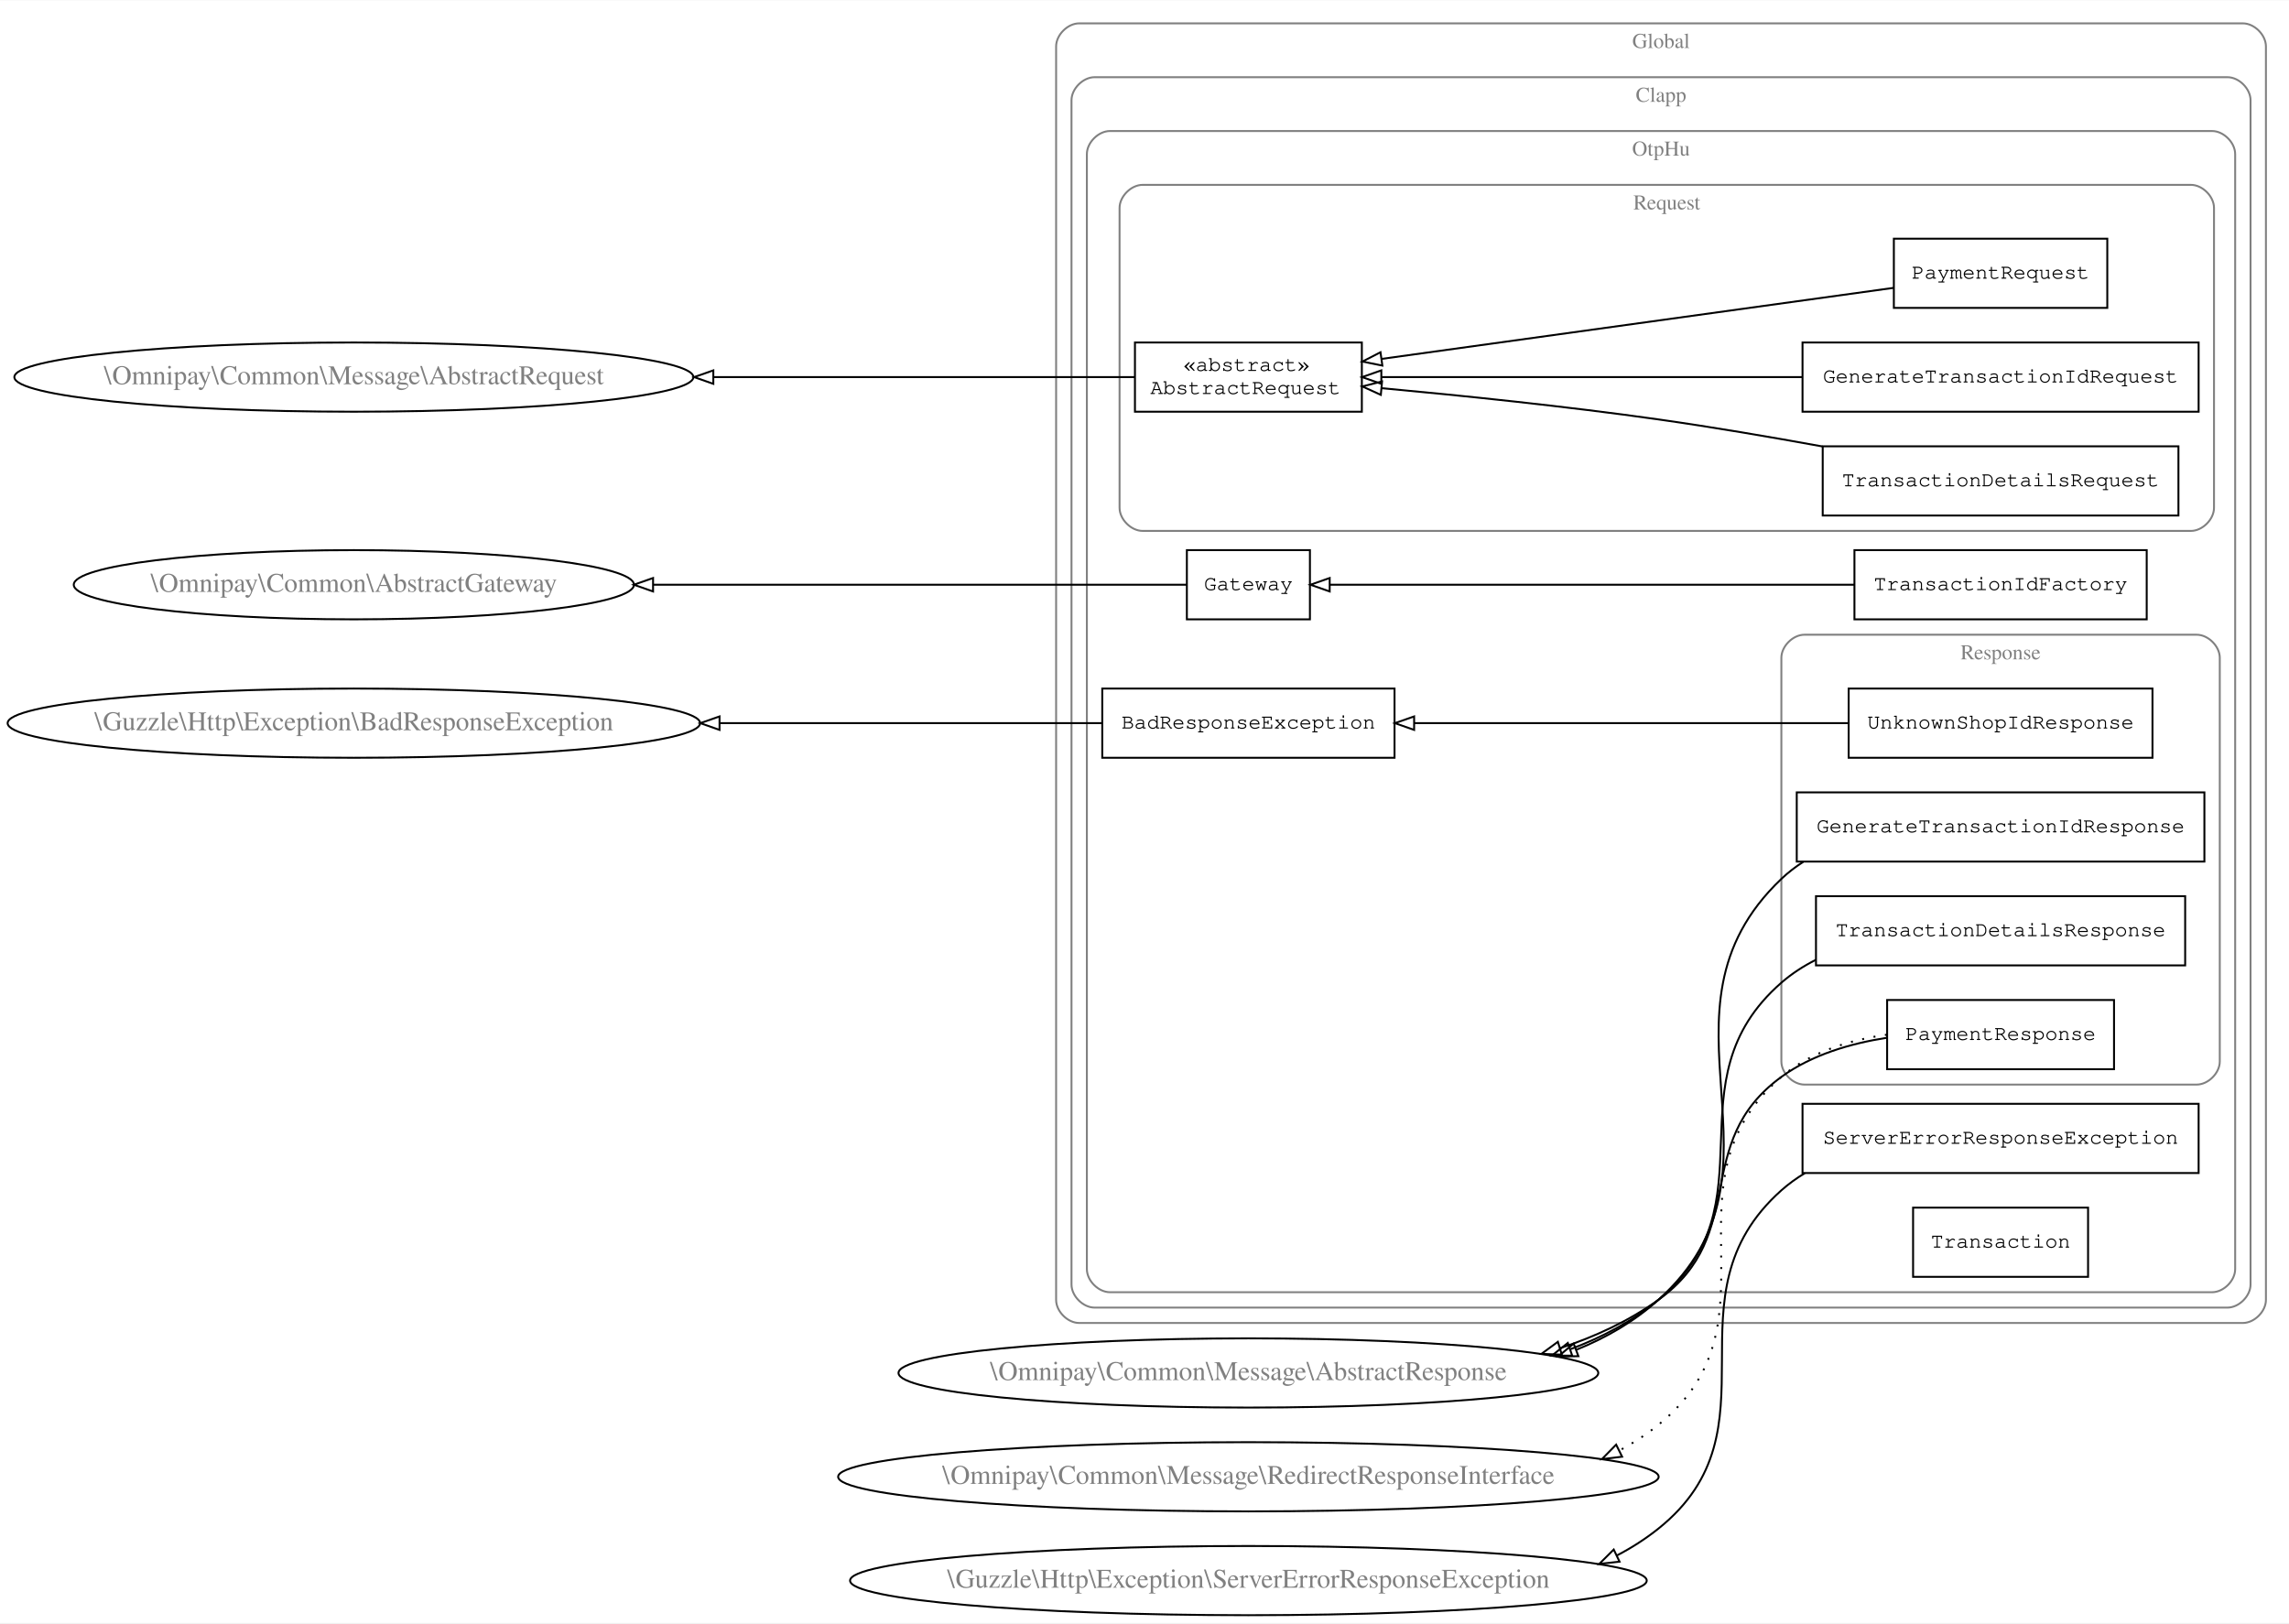
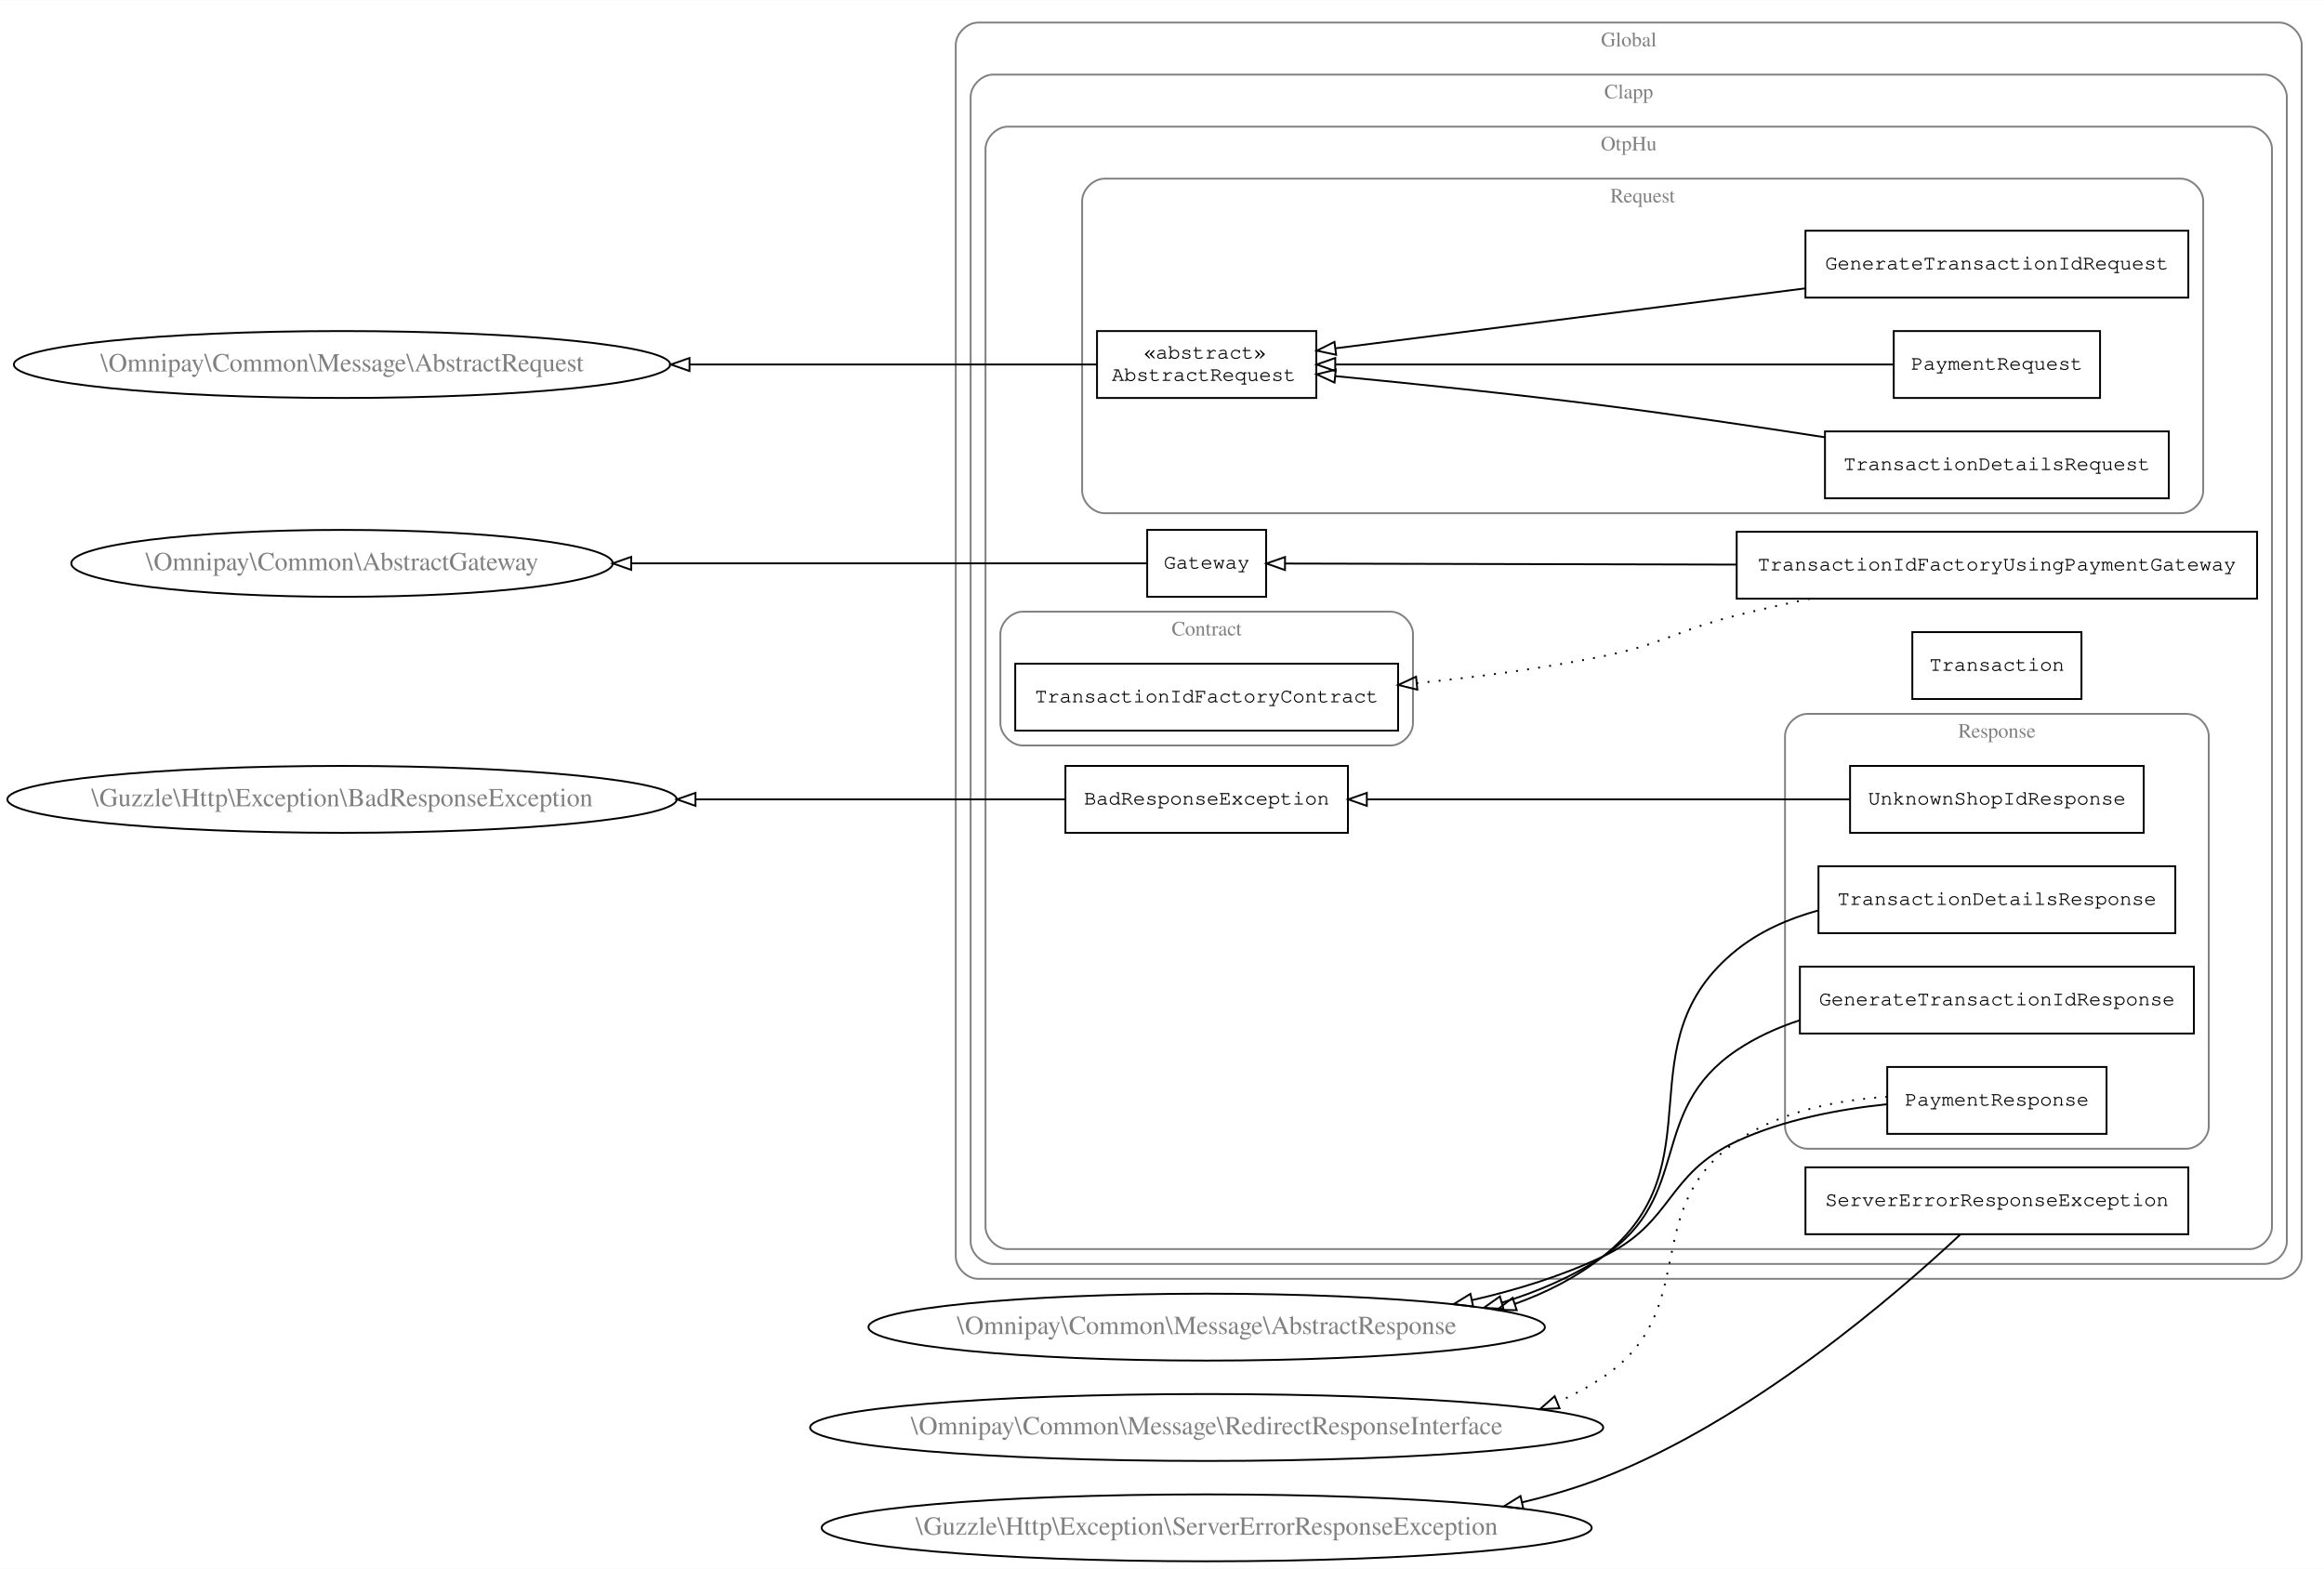
- <svg xmlns="http://www.w3.org/2000/svg" width="1190pt" height="844pt" viewBox="0.00 0.00 1190.43 844.00">
+ <svg xmlns="http://www.w3.org/2000/svg" width="1250pt" height="844pt" viewBox="0.00 0.00 1250.43 844.00">
  <g id="graph0" class="graph" transform="scale(1 1) rotate(0) translate(4 840)">
-     <polygon fill="white" stroke="none" points="-4,4 -4,-840 1186.43,-840 1186.43,4 -4,4" />
+     <polygon fill="white" stroke="none" points="-4,4 -4,-840 1246.43,-840 1246.43,4 -4,4" />
    <g id="clust1" class="cluster">
-       <path fill="none" stroke="gray" d="M557.249,-152C557.249,-152 1162.43,-152 1162.43,-152 1168.43,-152 1174.43,-158 1174.43,-164 1174.43,-164 1174.43,-816 1174.43,-816 1174.43,-822 1168.43,-828 1162.43,-828 1162.43,-828 557.249,-828 557.249,-828 551.249,-828 545.249,-822 545.249,-816 545.249,-816 545.249,-164 545.249,-164 545.249,-158 551.249,-152 557.249,-152" />
-       <text text-anchor="middle" x="859.84" y="-815.2" font-family="Times,serif" font-size="11.00" fill="gray">Global</text>
+       <path fill="none" stroke="gray" d="M522.249,-152C522.249,-152 1222.43,-152 1222.43,-152 1228.43,-152 1234.43,-158 1234.43,-164 1234.43,-164 1234.43,-816 1234.43,-816 1234.43,-822 1228.43,-828 1222.43,-828 1222.43,-828 522.249,-828 522.249,-828 516.249,-828 510.249,-822 510.249,-816 510.249,-816 510.249,-164 510.249,-164 510.249,-158 516.249,-152 522.249,-152" />
+       <text text-anchor="middle" x="872.34" y="-815.2" font-family="Times,serif" font-size="11.00" fill="gray">Global</text>
    </g>
    <g id="clust2" class="cluster">
-       <path fill="none" stroke="gray" d="M565.249,-160C565.249,-160 1154.43,-160 1154.43,-160 1160.43,-160 1166.43,-166 1166.43,-172 1166.43,-172 1166.43,-788 1166.43,-788 1166.43,-794 1160.43,-800 1154.43,-800 1154.43,-800 565.249,-800 565.249,-800 559.249,-800 553.249,-794 553.249,-788 553.249,-788 553.249,-172 553.249,-172 553.249,-166 559.249,-160 565.249,-160" />
-       <text text-anchor="middle" x="859.84" y="-787.2" font-family="Times,serif" font-size="11.00" fill="gray">Clapp</text>
+       <path fill="none" stroke="gray" d="M530.249,-160C530.249,-160 1214.43,-160 1214.43,-160 1220.43,-160 1226.43,-166 1226.43,-172 1226.43,-172 1226.43,-788 1226.43,-788 1226.43,-794 1220.43,-800 1214.43,-800 1214.43,-800 530.249,-800 530.249,-800 524.249,-800 518.249,-794 518.249,-788 518.249,-788 518.249,-172 518.249,-172 518.249,-166 524.249,-160 530.249,-160" />
+       <text text-anchor="middle" x="872.34" y="-787.2" font-family="Times,serif" font-size="11.00" fill="gray">Clapp</text>
    </g>
    <g id="clust3" class="cluster">
-       <path fill="none" stroke="gray" d="M573.249,-168C573.249,-168 1146.43,-168 1146.43,-168 1152.43,-168 1158.43,-174 1158.43,-180 1158.43,-180 1158.43,-760 1158.43,-760 1158.43,-766 1152.43,-772 1146.43,-772 1146.43,-772 573.249,-772 573.249,-772 567.249,-772 561.249,-766 561.249,-760 561.249,-760 561.249,-180 561.249,-180 561.249,-174 567.249,-168 573.249,-168" />
-       <text text-anchor="middle" x="859.84" y="-759.2" font-family="Times,serif" font-size="11.00" fill="gray">OtpHu</text>
+       <path fill="none" stroke="gray" d="M538.249,-168C538.249,-168 1206.43,-168 1206.43,-168 1212.43,-168 1218.43,-174 1218.43,-180 1218.43,-180 1218.43,-760 1218.43,-760 1218.43,-766 1212.43,-772 1206.43,-772 1206.43,-772 538.249,-772 538.249,-772 532.249,-772 526.249,-766 526.249,-760 526.249,-760 526.249,-180 526.249,-180 526.249,-174 532.249,-168 538.249,-168" />
+       <text text-anchor="middle" x="872.34" y="-759.2" font-family="Times,serif" font-size="11.00" fill="gray">OtpHu</text>
    </g>
    <g id="clust4" class="cluster">
-       <path fill="none" stroke="gray" d="M934.43,-276C934.43,-276 1138.43,-276 1138.43,-276 1144.43,-276 1150.43,-282 1150.43,-288 1150.43,-288 1150.43,-498 1150.43,-498 1150.43,-504 1144.43,-510 1138.43,-510 1138.43,-510 934.43,-510 934.43,-510 928.43,-510 922.43,-504 922.43,-498 922.43,-498 922.43,-288 922.43,-288 922.43,-282 928.43,-276 934.43,-276" />
-       <text text-anchor="middle" x="1036.43" y="-497.2" font-family="Times,serif" font-size="11.00" fill="gray">Response</text>
+       <path fill="none" stroke="gray" d="M968.43,-222C968.43,-222 1172.43,-222 1172.43,-222 1178.43,-222 1184.43,-228 1184.43,-234 1184.43,-234 1184.43,-444 1184.43,-444 1184.43,-450 1178.43,-456 1172.43,-456 1172.43,-456 968.43,-456 968.43,-456 962.43,-456 956.43,-450 956.43,-444 956.43,-444 956.43,-234 956.43,-234 956.43,-228 962.43,-222 968.43,-222" />
+       <text text-anchor="middle" x="1070.43" y="-443.2" font-family="Times,serif" font-size="11.00" fill="gray">Response</text>
    </g>
    <g id="clust5" class="cluster">
-       <path fill="none" stroke="gray" d="M590.249,-564C590.249,-564 1135.43,-564 1135.43,-564 1141.43,-564 1147.43,-570 1147.43,-576 1147.43,-576 1147.43,-732 1147.43,-732 1147.43,-738 1141.43,-744 1135.43,-744 1135.43,-744 590.249,-744 590.249,-744 584.249,-744 578.249,-738 578.249,-732 578.249,-732 578.249,-576 578.249,-576 578.249,-570 584.249,-564 590.249,-564" />
-       <text text-anchor="middle" x="862.84" y="-731.2" font-family="Times,serif" font-size="11.00" fill="gray">Request</text>
+       <path fill="none" stroke="gray" d="M590.249,-564C590.249,-564 1169.43,-564 1169.43,-564 1175.43,-564 1181.43,-570 1181.43,-576 1181.43,-576 1181.43,-732 1181.43,-732 1181.43,-738 1175.43,-744 1169.43,-744 1169.43,-744 590.249,-744 590.249,-744 584.249,-744 578.249,-738 578.249,-732 578.249,-732 578.249,-576 578.249,-576 578.249,-570 584.249,-564 590.249,-564" />
+       <text text-anchor="middle" x="879.84" y="-731.2" font-family="Times,serif" font-size="11.00" fill="gray">Request</text>
+     </g>
+     <g id="clust6" class="cluster">
+       <path fill="none" stroke="gray" d="M546.249,-439C546.249,-439 744.249,-439 744.249,-439 750.249,-439 756.249,-445 756.249,-451 756.249,-451 756.249,-499 756.249,-499 756.249,-505 750.249,-511 744.249,-511 744.249,-511 546.249,-511 546.249,-511 540.249,-511 534.249,-505 534.249,-499 534.249,-499 534.249,-451 534.249,-451 534.249,-445 540.249,-439 546.249,-439" />
+       <text text-anchor="middle" x="645.249" y="-498.2" font-family="Times,serif" font-size="11.00" fill="gray">Contract</text>
    </g>
    <g id="node1" class="node">
-       <polygon fill="none" stroke="black" points="1132.43,-374 940.43,-374 940.43,-338 1132.43,-338 1132.43,-374" />
-       <text text-anchor="middle" x="1036.43" y="-353.2" font-family="Courier,monospace" font-size="11.00">TransactionDetailsResponse</text>
+       <polygon fill="none" stroke="black" points="1129.43,-266 1011.43,-266 1011.43,-230 1129.43,-230 1129.43,-266" />
+       <text text-anchor="middle" x="1070.43" y="-245.2" font-family="Courier,monospace" font-size="11.00">PaymentResponse</text>
    </g>
-     <g id="node14" class="node">
+     <g id="node16" class="node">
      <ellipse fill="none" stroke="black" cx="645.249" cy="-126" rx="181.968" ry="18" />
      <text text-anchor="middle" x="645.249" y="-122.3" font-family="Times,serif" font-size="14.00" fill="gray">\Omnipay\Common\Message\AbstractResponse</text>
    </g>
    <g id="edge2" class="edge">
-       <path fill="none" stroke="black" d="M940.352,-340.894C933.896,-337.631 927.825,-333.709 922.43,-329 863.175,-277.273 919.144,-214.007 858.43,-164 844.968,-152.912 829.376,-144.602 812.875,-138.425" />
-       <polygon fill="none" stroke="black" points="813.658,-134.993 803.064,-135.03 811.369,-141.608 813.658,-134.993" />
+       <path fill="none" stroke="black" d="M1011.22,-245.941C985.498,-243.255 955.48,-237.608 930.43,-226 892.115,-208.245 896.564,-182.142 858.43,-164 836.6,-153.614 812.276,-146.05 788.107,-140.545" />
+       <polygon fill="none" stroke="black" points="788.647,-137.081 778.133,-138.385 787.165,-143.922 788.647,-137.081" />
    </g>
-     <g id="node2" class="node">
-       <polygon fill="none" stroke="black" points="1115.43,-482 957.43,-482 957.43,-446 1115.43,-446 1115.43,-482" />
-       <text text-anchor="middle" x="1036.43" y="-461.2" font-family="Courier,monospace" font-size="11.00">UnknownShopIdResponse</text>
-     </g>
-     <g id="node12" class="node">
-       <polygon fill="none" stroke="black" points="721.249,-482 569.249,-482 569.249,-446 721.249,-446 721.249,-482" />
-       <text text-anchor="middle" x="645.249" y="-461.2" font-family="Courier,monospace" font-size="11.00">BadResponseException</text>
-     </g>
-     <g id="edge3" class="edge">
-       <path fill="none" stroke="black" d="M957.142,-464C891.797,-464 798.816,-464 731.581,-464" />
-       <polygon fill="none" stroke="black" points="731.437,-460.5 721.437,-464 731.437,-467.5 731.437,-460.5" />
-     </g>
-     <g id="node3" class="node">
-       <polygon fill="none" stroke="black" points="1142.43,-428 930.43,-428 930.43,-392 1142.43,-392 1142.43,-428" />
-       <text text-anchor="middle" x="1036.43" y="-407.2" font-family="Courier,monospace" font-size="11.00">GenerateTransactionIdResponse</text>
-     </g>
-     <g id="edge4" class="edge">
-       <path fill="none" stroke="black" d="M933.865,-391.889C929.78,-389.285 925.937,-386.337 922.43,-383 848.964,-313.103 933.869,-231.763 858.43,-164 846.038,-152.869 831.54,-144.459 816.044,-138.162" />
-       <polygon fill="none" stroke="black" points="816.869,-134.734 806.276,-134.509 814.417,-141.29 816.869,-134.734" />
-     </g>
-     <g id="node4" class="node">
-       <polygon fill="none" stroke="black" points="1095.43,-320 977.43,-320 977.43,-284 1095.43,-284 1095.43,-320" />
-       <text text-anchor="middle" x="1036.43" y="-299.2" font-family="Courier,monospace" font-size="11.00">PaymentResponse</text>
-     </g>
-     <g id="edge5" class="edge">
-       <path fill="none" stroke="black" d="M977.233,-300.336C958.327,-297.397 938.182,-291.472 922.43,-280 874.833,-245.336 906.287,-198.304 858.43,-164 843.084,-152.999 825.545,-144.859 807.273,-138.879" />
-       <polygon fill="none" stroke="black" points="808.245,-135.516 797.659,-135.944 806.202,-142.211 808.245,-135.516" />
-     </g>
-     <g id="node15" class="node">
+     <g id="node17" class="node">
      <ellipse fill="none" stroke="black" cx="645.249" cy="-72" rx="213.362" ry="18" />
      <text text-anchor="middle" x="645.249" y="-68.3" font-family="Times,serif" font-size="14.00" fill="gray">\Omnipay\Common\Message\RedirectResponseInterface</text>
    </g>
-     <g id="edge6" class="edge">
-       <path fill="none" stroke="black" stroke-dasharray="1,5" d="M977.257,-301.947C957.914,-299.202 937.491,-292.987 922.43,-280 857.812,-224.278 924.844,-152.569 858.43,-99 852.13,-93.918 845.365,-89.506 838.259,-85.687" />
-       <polygon fill="none" stroke="black" points="839.602,-82.447 829.085,-81.16 836.504,-88.724 839.602,-82.447" />
+     <g id="edge3" class="edge">
+       <path fill="none" stroke="black" stroke-dasharray="1,5" d="M1011.43,-249.964C984.714,-248.225 953.825,-242.213 930.43,-226 877.1,-189.042 912.316,-135.143 858.43,-99 850.73,-93.835 842.513,-89.421 833.954,-85.66" />
+       <polygon fill="none" stroke="black" points="835.123,-82.357 824.541,-81.831 832.485,-88.841 835.123,-82.357" />
+     </g>
+     <g id="node2" class="node">
+       <polygon fill="none" stroke="black" points="1149.43,-428 991.43,-428 991.43,-392 1149.43,-392 1149.43,-428" />
+       <text text-anchor="middle" x="1070.43" y="-407.2" font-family="Courier,monospace" font-size="11.00">UnknownShopIdResponse</text>
+     </g>
+     <g id="node13" class="node">
+       <polygon fill="none" stroke="black" points="721.249,-428 569.249,-428 569.249,-392 721.249,-392 721.249,-428" />
+       <text text-anchor="middle" x="645.249" y="-407.2" font-family="Courier,monospace" font-size="11.00">BadResponseException</text>
+     </g>
+     <g id="edge5" class="edge">
+       <path fill="none" stroke="black" d="M991.319,-410C917.609,-410 807.372,-410 731.431,-410" />
+       <polygon fill="none" stroke="black" points="731.416,-406.5 721.416,-410 731.416,-413.5 731.416,-406.5" />
+     </g>
+     <g id="node3" class="node">
+       <polygon fill="none" stroke="black" points="1166.43,-374 974.43,-374 974.43,-338 1166.43,-338 1166.43,-374" />
+       <text text-anchor="middle" x="1070.43" y="-353.2" font-family="Courier,monospace" font-size="11.00">TransactionDetailsResponse</text>
+     </g>
+     <g id="edge8" class="edge">
+       <path fill="none" stroke="black" d="M974.305,-350.226C958.462,-345.856 943.091,-339.146 930.43,-329 867.995,-278.964 921.23,-213.578 858.43,-164 844.366,-152.897 828.139,-144.617 811.052,-138.494" />
+       <polygon fill="none" stroke="black" points="812.072,-135.145 801.478,-135.31 809.863,-141.787 812.072,-135.145" />
+     </g>
+     <g id="node4" class="node">
+       <polygon fill="none" stroke="black" points="1176.43,-320 964.43,-320 964.43,-284 1176.43,-284 1176.43,-320" />
+       <text text-anchor="middle" x="1070.43" y="-299.2" font-family="Courier,monospace" font-size="11.00">GenerateTransactionIdResponse</text>
+     </g>
+     <g id="edge10" class="edge">
+       <path fill="none" stroke="black" d="M964.416,-291.162C952.36,-287.199 940.721,-281.944 930.43,-275 881.687,-242.108 907.413,-196.534 858.43,-164 842.03,-153.107 823.408,-145.086 804.172,-139.217" />
+       <polygon fill="none" stroke="black" points="804.954,-135.8 794.377,-136.423 803.034,-142.532 804.954,-135.8" />
    </g>
    <g id="node5" class="node">
+       <polygon fill="none" stroke="black" points="1173.43,-716 967.43,-716 967.43,-680 1173.43,-680 1173.43,-716" />
+       <text text-anchor="middle" x="1070.43" y="-695.2" font-family="Courier,monospace" font-size="11.00">GenerateTransactionIdRequest</text>
+     </g>
+     <g id="node6" class="node">
      <polygon fill="none" stroke="black" points="704.249,-662 586.249,-662 586.249,-626 704.249,-626 704.249,-662" />
      <text text-anchor="start" x="611.249" y="-647.2" font-family="Courier,monospace" font-size="11.00">«abstract»</text>
      <text text-anchor="start" x="594.249" y="-635.2" font-family="Courier,monospace" font-size="11.00">AbstractRequest</text>
    </g>
-     <g id="node19" class="node">
+     <g id="edge4" class="edge">
+       <path fill="none" stroke="black" d="M967.26,-684.963C888.974,-674.973 783.117,-661.465 714.755,-652.742" />
+       <polygon fill="none" stroke="black" points="714.894,-649.231 704.532,-651.437 714.008,-656.175 714.894,-649.231" />
+     </g>
+     <g id="node18" class="node">
      <ellipse fill="none" stroke="black" cx="180.034" cy="-644" rx="176.569" ry="18" />
      <text text-anchor="middle" x="180.034" y="-640.3" font-family="Times,serif" font-size="14.00" fill="gray">\Omnipay\Common\Message\AbstractRequest</text>
    </g>
-     <g id="edge10" class="edge">
+     <g id="edge9" class="edge">
      <path fill="none" stroke="black" d="M586.052,-644C531,-644 445.364,-644 366.991,-644" />
      <polygon fill="none" stroke="black" points="366.977,-640.5 356.977,-644 366.977,-647.5 366.977,-640.5" />
    </g>
-     <g id="node6" class="node">
-       <polygon fill="none" stroke="black" points="1091.93,-716 980.93,-716 980.93,-680 1091.93,-680 1091.93,-716" />
-       <text text-anchor="middle" x="1036.43" y="-695.2" font-family="Courier,monospace" font-size="11.00">PaymentRequest</text>
+     <g id="node7" class="node">
+       <polygon fill="none" stroke="black" points="1125.93,-662 1014.93,-662 1014.93,-626 1125.93,-626 1125.93,-662" />
+       <text text-anchor="middle" x="1070.43" y="-641.2" font-family="Courier,monospace" font-size="11.00">PaymentRequest</text>
+     </g>
+     <g id="edge12" class="edge">
+       <path fill="none" stroke="black" d="M1014.54,-644C937.684,-644 798.073,-644 714.579,-644" />
+       <polygon fill="none" stroke="black" points="714.433,-640.5 704.433,-644 714.433,-647.5 714.433,-640.5" />
+     </g>
+     <g id="node8" class="node">
+       <polygon fill="none" stroke="black" points="1162.93,-608 977.93,-608 977.93,-572 1162.93,-572 1162.93,-608" />
+       <text text-anchor="middle" x="1070.43" y="-587.2" font-family="Courier,monospace" font-size="11.00">TransactionDetailsRequest</text>
+     </g>
+     <g id="edge13" class="edge">
+       <path fill="none" stroke="black" d="M977.906,-604.843C940.866,-610.598 897.664,-616.994 858.43,-622 810.407,-628.128 756.104,-633.734 714.455,-637.753" />
+       <polygon fill="none" stroke="black" points="714.042,-634.277 704.421,-638.714 714.71,-641.245 714.042,-634.277" />
+     </g>
+     <g id="node9" class="node">
+       <polygon fill="none" stroke="black" points="748.249,-483 542.249,-483 542.249,-447 748.249,-447 748.249,-483" />
+       <text text-anchor="middle" x="645.249" y="-462.2" font-family="Courier,monospace" font-size="11.00">TransactionIdFactoryContract</text>
+     </g>
+     <g id="node10" class="node">
+       <polygon fill="none" stroke="black" points="1115.93,-500 1024.93,-500 1024.93,-464 1115.93,-464 1115.93,-500" />
+       <text text-anchor="middle" x="1070.43" y="-479.2" font-family="Courier,monospace" font-size="11.00">Transaction</text>
+     </g>
+     <g id="node11" class="node">
+       <polygon fill="none" stroke="black" points="677.249,-555 613.249,-555 613.249,-519 677.249,-519 677.249,-555" />
+       <text text-anchor="middle" x="645.249" y="-534.2" font-family="Courier,monospace" font-size="11.00">Gateway</text>
+     </g>
+     <g id="node15" class="node">
+       <ellipse fill="none" stroke="black" cx="180.034" cy="-537" rx="145.674" ry="18" />
+       <text text-anchor="middle" x="180.034" y="-533.3" font-family="Times,serif" font-size="14.00" fill="gray">\Omnipay\Common\AbstractGateway</text>
+     </g>
+     <g id="edge1" class="edge">
+       <path fill="none" stroke="black" d="M613.137,-537C557.098,-537 435.73,-537 335.849,-537" />
+       <polygon fill="none" stroke="black" points="335.638,-533.5 325.638,-537 335.638,-540.5 335.638,-533.5" />
+     </g>
+     <g id="node12" class="node">
+       <polygon fill="none" stroke="black" points="1210.43,-554 930.43,-554 930.43,-518 1210.43,-518 1210.43,-554" />
+       <text text-anchor="middle" x="1070.43" y="-533.2" font-family="Courier,monospace" font-size="11.00">TransactionIdFactoryUsingPaymentGateway</text>
+     </g>
+     <g id="edge7" class="edge">
+       <path fill="none" stroke="black" stroke-dasharray="1,5" d="M969.685,-517.935C956.438,-515.153 943.073,-512.15 930.43,-509 897.962,-500.91 891.224,-493.645 858.43,-487 826.194,-480.468 790.788,-475.82 758.29,-472.536" />
+       <polygon fill="none" stroke="black" points="758.598,-469.049 748.305,-471.559 757.917,-476.016 758.598,-469.049" />
+     </g>
+     <g id="edge6" class="edge">
+       <path fill="none" stroke="black" d="M930.279,-536.329C845.637,-536.529 743.407,-536.77 687.589,-536.902" />
+       <polygon fill="none" stroke="black" points="687.384,-533.403 677.392,-536.926 687.4,-540.403 687.384,-533.403" />
+     </g>
+     <g id="node19" class="node">
+       <ellipse fill="none" stroke="black" cx="180.034" cy="-410" rx="180.068" ry="18" />
+       <text text-anchor="middle" x="180.034" y="-406.3" font-family="Times,serif" font-size="14.00" fill="gray">\Guzzle\Http\Exception\BadResponseException</text>
    </g>
    <g id="edge11" class="edge">
-       <path fill="none" stroke="black" d="M980.906,-690.435C911.134,-680.754 790.254,-663.981 714.458,-653.464" />
-       <polygon fill="none" stroke="black" points="714.916,-649.994 704.53,-652.087 713.954,-656.928 714.916,-649.994" />
+       <path fill="none" stroke="black" d="M569.053,-410C515.207,-410 440.188,-410 370.451,-410" />
+       <polygon fill="none" stroke="black" points="370.204,-406.5 360.204,-410 370.204,-413.5 370.204,-406.5" />
    </g>
-     <g id="node7" class="node">
-       <polygon fill="none" stroke="black" points="1139.43,-662 933.43,-662 933.43,-626 1139.43,-626 1139.43,-662" />
-       <text text-anchor="middle" x="1036.43" y="-641.2" font-family="Courier,monospace" font-size="11.00">GenerateTransactionIdRequest</text>
+     <g id="node14" class="node">
+       <polygon fill="none" stroke="black" points="1173.43,-212 967.43,-212 967.43,-176 1173.43,-176 1173.43,-212" />
+       <text text-anchor="middle" x="1070.43" y="-191.2" font-family="Courier,monospace" font-size="11.00">ServerErrorResponseException</text>
    </g>
-     <g id="edge12" class="edge">
-       <path fill="none" stroke="black" d="M933.177,-644C864.2,-644 775.071,-644 714.583,-644" />
-       <polygon fill="none" stroke="black" points="714.382,-640.5 704.382,-644 714.382,-647.5 714.382,-640.5" />
-     </g>
-     <g id="node8" class="node">
-       <polygon fill="none" stroke="black" points="1128.93,-608 943.93,-608 943.93,-572 1128.93,-572 1128.93,-608" />
-       <text text-anchor="middle" x="1036.43" y="-587.2" font-family="Courier,monospace" font-size="11.00">TransactionDetailsRequest</text>
-     </g>
-     <g id="edge13" class="edge">
-       <path fill="none" stroke="black" d="M943.777,-607.93C916.393,-612.92 886.256,-618.048 858.43,-622 810.499,-628.808 756.193,-634.399 714.521,-638.242" />
-       <polygon fill="none" stroke="black" points="714.122,-634.763 704.481,-639.156 714.757,-641.735 714.122,-634.763" />
-     </g>
-     <g id="node9" class="node">
-       <polygon fill="none" stroke="black" points="1112.43,-554 960.43,-554 960.43,-518 1112.43,-518 1112.43,-554" />
-       <text text-anchor="middle" x="1036.43" y="-533.2" font-family="Courier,monospace" font-size="11.00">TransactionIdFactory</text>
-     </g>
-     <g id="node10" class="node">
-       <polygon fill="none" stroke="black" points="677.249,-554 613.249,-554 613.249,-518 677.249,-518 677.249,-554" />
-       <text text-anchor="middle" x="645.249" y="-533.2" font-family="Courier,monospace" font-size="11.00">Gateway</text>
-     </g>
-     <g id="edge1" class="edge">
-       <path fill="none" stroke="black" d="M960.392,-536C879.209,-536 752.7,-536 687.774,-536" />
-       <polygon fill="none" stroke="black" points="687.522,-532.5 677.522,-536 687.521,-539.5 687.522,-532.5" />
-     </g>
-     <g id="node16" class="node">
-       <ellipse fill="none" stroke="black" cx="180.034" cy="-536" rx="145.674" ry="18" />
-       <text text-anchor="middle" x="180.034" y="-532.3" font-family="Times,serif" font-size="14.00" fill="gray">\Omnipay\Common\AbstractGateway</text>
-     </g>
-     <g id="edge7" class="edge">
-       <path fill="none" stroke="black" d="M613.137,-536C557.098,-536 435.73,-536 335.849,-536" />
-       <polygon fill="none" stroke="black" points="335.638,-532.5 325.638,-536 335.638,-539.5 335.638,-532.5" />
-     </g>
-     <g id="node11" class="node">
-       <polygon fill="none" stroke="black" points="1139.43,-266 933.43,-266 933.43,-230 1139.43,-230 1139.43,-266" />
-       <text text-anchor="middle" x="1036.43" y="-245.2" font-family="Courier,monospace" font-size="11.00">ServerErrorResponseException</text>
-     </g>
-     <g id="node17" class="node">
+     <g id="node20" class="node">
      <ellipse fill="none" stroke="black" cx="645.249" cy="-18" rx="207.163" ry="18" />
      <text text-anchor="middle" x="645.249" y="-14.3" font-family="Times,serif" font-size="14.00" fill="gray">\Guzzle\Http\Exception\ServerErrorResponseException</text>
    </g>
-     <g id="edge8" class="edge">
-       <path fill="none" stroke="black" d="M934.645,-229.92C930.3,-227.315 926.194,-224.356 922.43,-221 860.312,-165.601 923.448,-96.967 858.43,-45 851.706,-39.626 844.461,-35.004 836.843,-31.041" />
-       <polygon fill="none" stroke="black" points="838.269,-27.844 827.738,-26.687 835.249,-34.159 838.269,-27.844" />
-     </g>
-     <g id="node18" class="node">
-       <ellipse fill="none" stroke="black" cx="180.034" cy="-464" rx="180.068" ry="18" />
-       <text text-anchor="middle" x="180.034" y="-460.3" font-family="Times,serif" font-size="14.00" fill="gray">\Guzzle\Http\Exception\BadResponseException</text>
-     </g>
-     <g id="edge9" class="edge">
-       <path fill="none" stroke="black" d="M569.053,-464C515.207,-464 440.188,-464 370.451,-464" />
-       <polygon fill="none" stroke="black" points="370.204,-460.5 360.204,-464 370.204,-467.5 370.204,-460.5" />
-     </g>
-     <g id="node13" class="node">
-       <polygon fill="none" stroke="black" points="1081.93,-212 990.93,-212 990.93,-176 1081.93,-176 1081.93,-212" />
-       <text text-anchor="middle" x="1036.43" y="-191.2" font-family="Courier,monospace" font-size="11.00">Transaction</text>
+     <g id="edge14" class="edge">
+       <path fill="none" stroke="black" d="M1050.7,-175.807C1016.02,-143.345 938.056,-75.949 858.43,-45 844.589,-39.62 829.894,-35.262 814.951,-31.738" />
+       <polygon fill="none" stroke="black" points="815.624,-28.302 805.101,-29.541 814.099,-35.135 815.624,-28.302" />
    </g>
  </g>
</svg>
